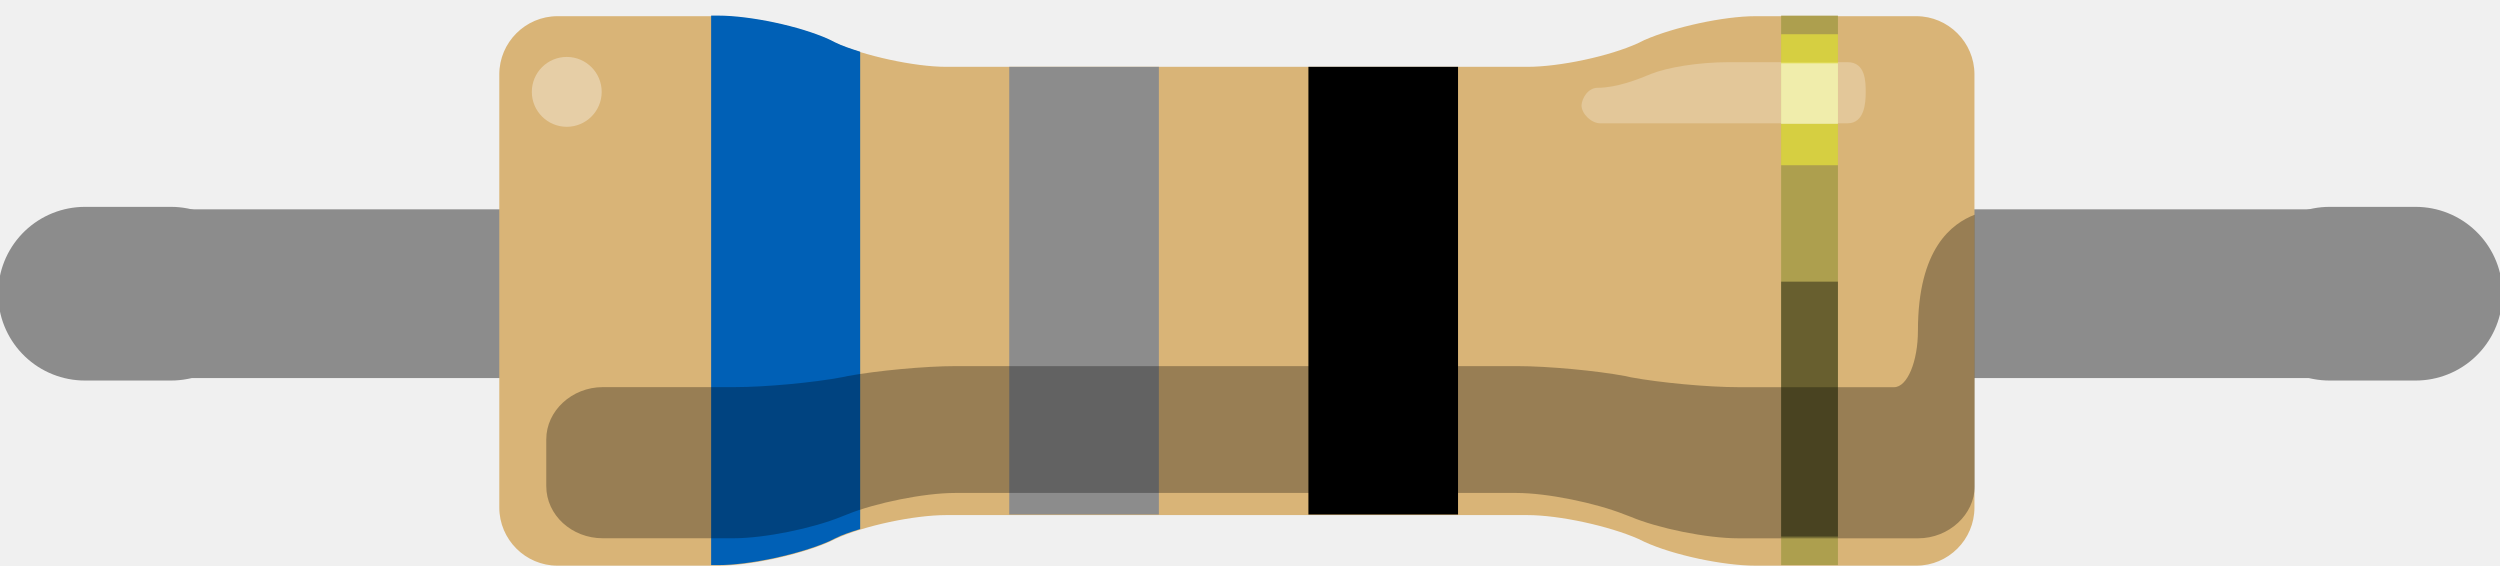
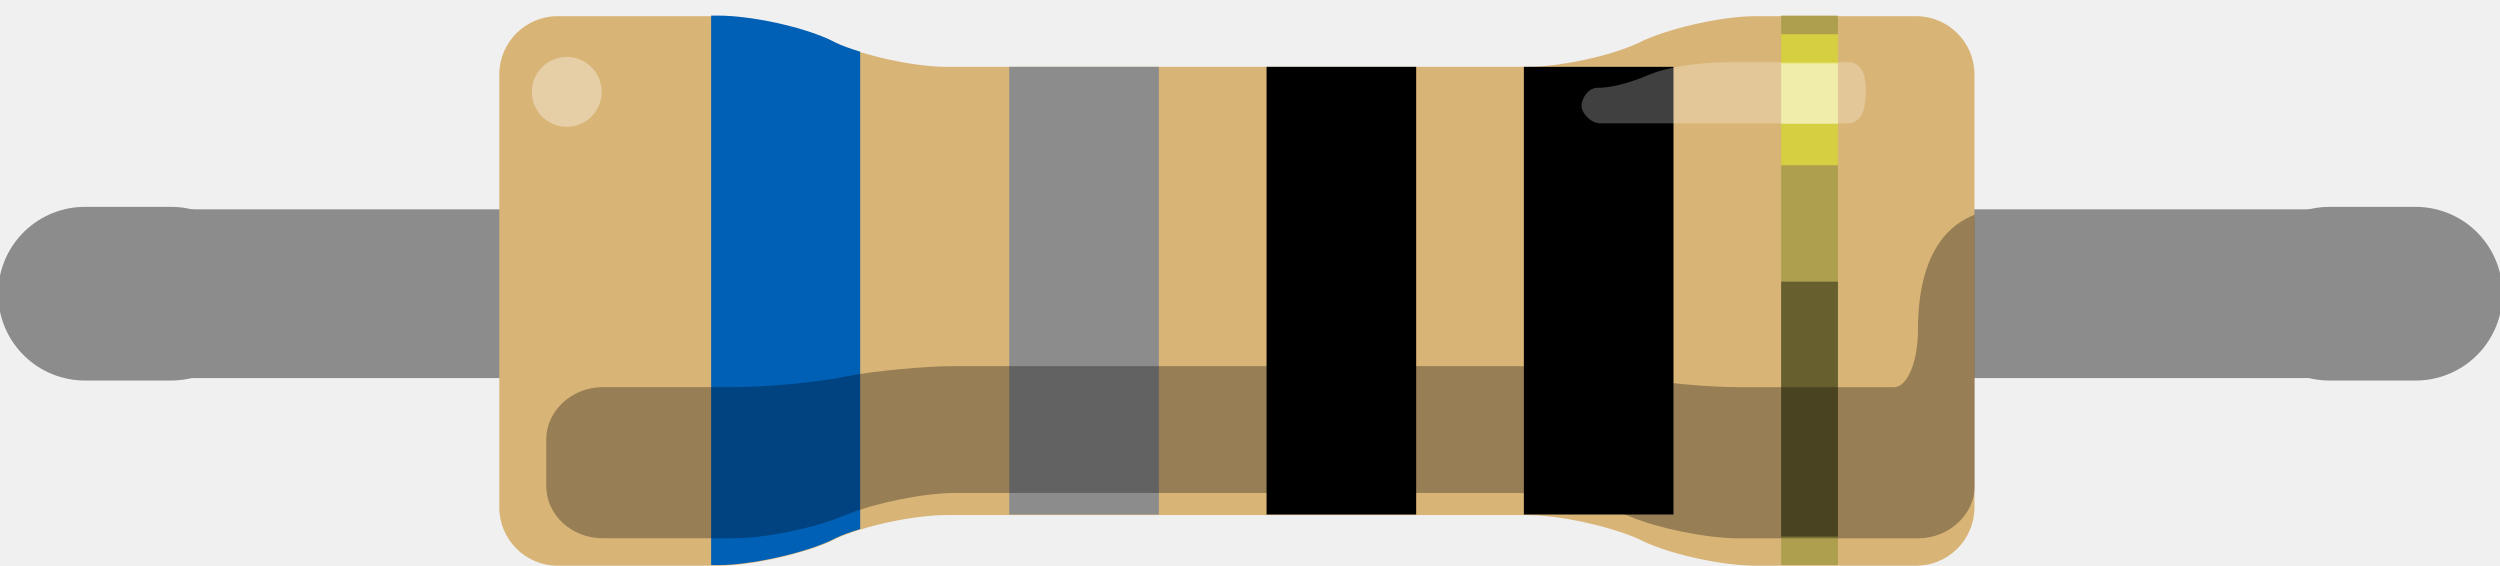
<svg xmlns="http://www.w3.org/2000/svg" gorn="0" height="0.097in" id="svg1934" version="1.2" viewBox="0 0 429.17 97.1" width="0.429in" x="0in" y="0in">
  <defs id="defs1938" />
  <g gorn="0.2" id="breadboard">
    <rect fill="none" gorn="0.2.0" height="11.834" id="connector0pin" style="stroke-width:1.16" width="11.376" x="3.624" y="44.488" />
    <rect fill="none" gorn="0.2.1" height="10" id="connector1pin" width="10" x="414.17" y="44.488" />
    <path d="M 14.455,50.45 H 414.815" fill="none" gorn="0.2.2" id="path1920" stroke="#8c8c8c" stroke-width="29.834" style="stroke-width:28.979;stroke-linecap:round;stroke-dasharray:none" />
    <line id="connector0leg" stroke-linecap="round" x1="14.455" y1="50.45" x2="29.241" y2="50.45" stroke="#8C8C8C" fill="none" stroke-width="29.834" />
    <line id="connector1leg" stroke-linecap="round" x1="414.815" y1="50.45" x2="400.029" y2="50.45" stroke="#8C8C8C" fill="none" stroke-width="29.834" />
    <path d="M142.33,6.88c-5,-2.3,-13.6,-4.1,-19.1,-4.1l-27.6,0c-5.5,0,-10,4.5,-10,10l0,74.39c0,5.51,4.5,10,10,10l27.6,0c5.5,0,14.1,-1.89,19.1,-4.1l1,-0.49c5,-2.3,13.6,-4.1,19.1,-4.1l99.8,0c5.51,0,14.09,1.89,19.09,4.1l1.01,0.49c5,2.3,13.58,4.1,19.1,4.1l27.6,0c5.52,0,10,-4.49,10,-10L339.03,12.78c0,-5.5,-4.48,-10,-10,-10l-27.6,0c-5.52,0,-14.1,1.9,-19.1,4.1l-1.01,0.5c-5,2.3,-13.58,4.1,-19.09,4.1l-99.8,0c-5.5,0,-14.1,-1.9,-19.1,-4.1L142.33,6.88z" fill="#D9B477" gorn="0.2.3" id="body" />
    <rect fill="#ad9f4e" gorn="0.2.4" height="94.38" id="gold_band" width="9.76" x="305.82" y="2.69" />
-     <rect fill="#000000" gorn="0.2.5" height="76.9" id="band_rd_multiplier" width="25.7" x="224.62" y="11.48" />
+     <rect fill="#000000" gorn="0.2.5" height="76.9" id="band_rd_multiplier" width="25.7" x="261.63" y="11.48" />
+     <rect fill="#000000" gorn="0.2.55" height="76.9" id="band_3" width="25.7" x="217.43" y="11.48" />
    <rect fill="#8c8c8c" gorn="0.2.6" height="76.9" id="band_2_nd" width="25.7" x="173.23" y="11.48" />
    <path d="M147.62,8.88c-1.6,-0.5,-3.1,-1,-4.3,-1.6l-1,-0.5c-5,-2.29,-13.6,-4.1,-19.1,-4.1l-1.2,0l0,94.39l1.2,0c5.5,0,14.1,-1.89,19.1,-4.1l1,-0.49c1.2,-0.62,2.7,-1.11,4.3,-1.6L147.62,8.88z" fill="#0060b6" gorn="0.2.7" id="band_1_st" />
    <path d="M329.32,56.8L329.32,56.8c0,5.27,-1.81,9.71,-4.1,9.71l-26.7,0c-5.28,0,-13.58,-0.78,-18.51,-1.7L279,64.59c-4.79,-0.9,-13.18,-1.7,-18.52,-1.7L164,62.89c-5.3,0,-13.6,0.8,-18.5,1.7l-1,0.21c-4.8,0.91,-13.1,1.7,-18.5,1.7l-4.4,0l-13.9,0l-4.3,0c-5.3,0,-9.7,4.08,-9.7,8.96l0,3.43L93.7,81.1l0,2.4c0,5,4.4,8.96,9.7,8.96l22.5,0c5.3,0,13.6,-1.7,18.5,-3.71l1,-0.39c4.8,-1.96,13.2,-3.68,18.5,-3.68l96.48,0c5.27,0,13.57,1.72,18.53,3.69l1.03,0.39c4.79,2.01,13.12,3.71,18.52,3.71l30.9,0c5.29,0,9.71,-4.1,9.71,-8.96L339.07,76L339.07,62.49L339.07,36.88C335.22,38.38,329.32,42.58,329.32,56.8z" gorn="0.2.8" id="Shadow" opacity="0.3" />
    <rect gorn="0.2.9" height="43.79" id="ShadowExtra" opacity="0.4" width="9.76" x="305.82" y="48.38" />
    <path d="M274.32,15.08c3.19,0,6.82,-1.4,9.2,-2.4c2.8,-1.1,8.01,-2,13.42,-2l20.29,0c3.12,0,3.12,3.4,3.12,5.2c0,1.8,-0.21,5.3,-3.12,5.3l-42.5,0c-1.49,0,-3.2,-1.6,-3.2,-3.11C271.62,16.88,272.62,15.08,274.32,15.08z" fill="#FFFFFF" gorn="0.2.10" id="ReflexRight" opacity="0.25" />
    <circle cx="97.22" cy="15.78" fill="#FFFFFF" gorn="0.2.11" id="ReflexLeft" opacity="0.35" r="6" />
    <rect fill="#FFFF33" gorn="0.2.12" height="22.5" id="Reflex_gold" opacity="0.5" width="9.76" x="305.82" y="5.88" />
    <rect fill="#FFFFFF" gorn="0.2.13" height="10.4" id="Reflex_extra" opacity="0.5" width="9.76" x="305.82" y="10.88" />
  </g>
</svg>
